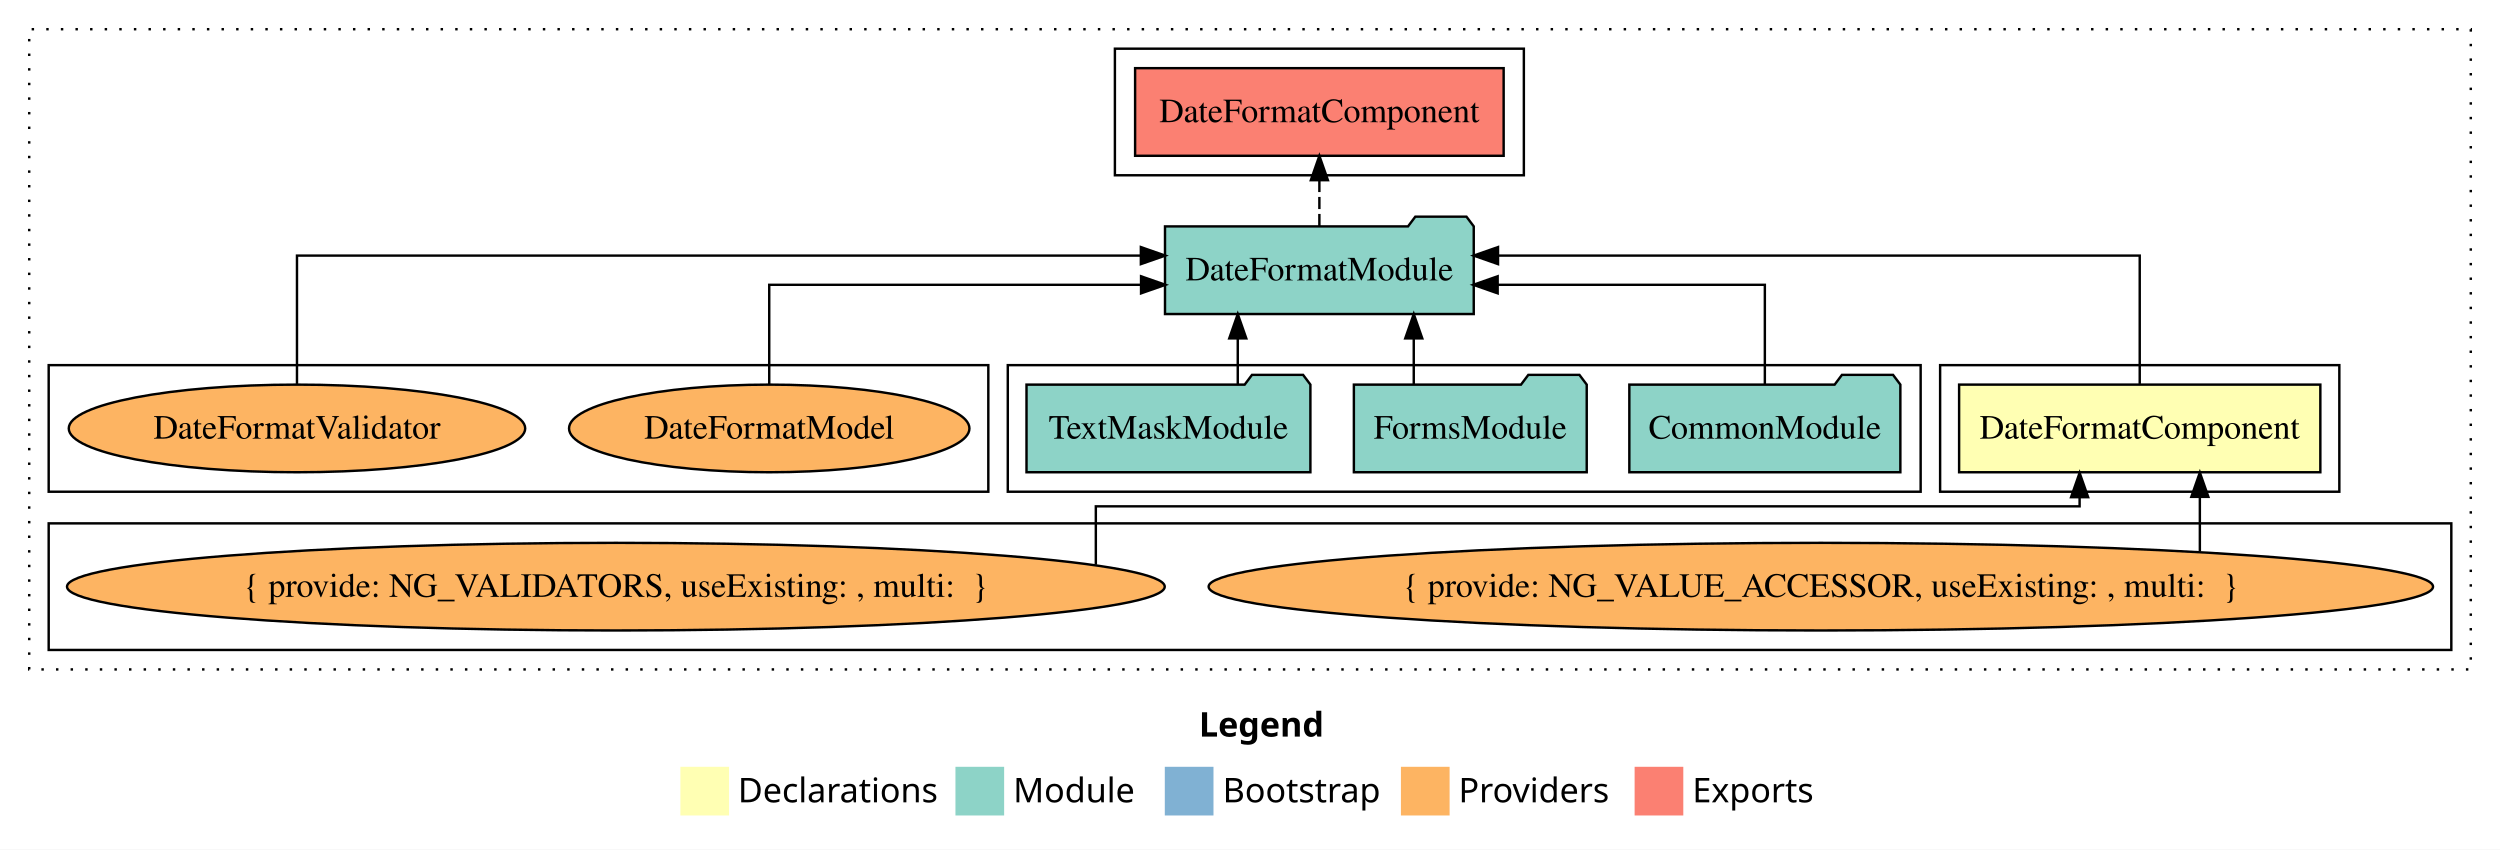
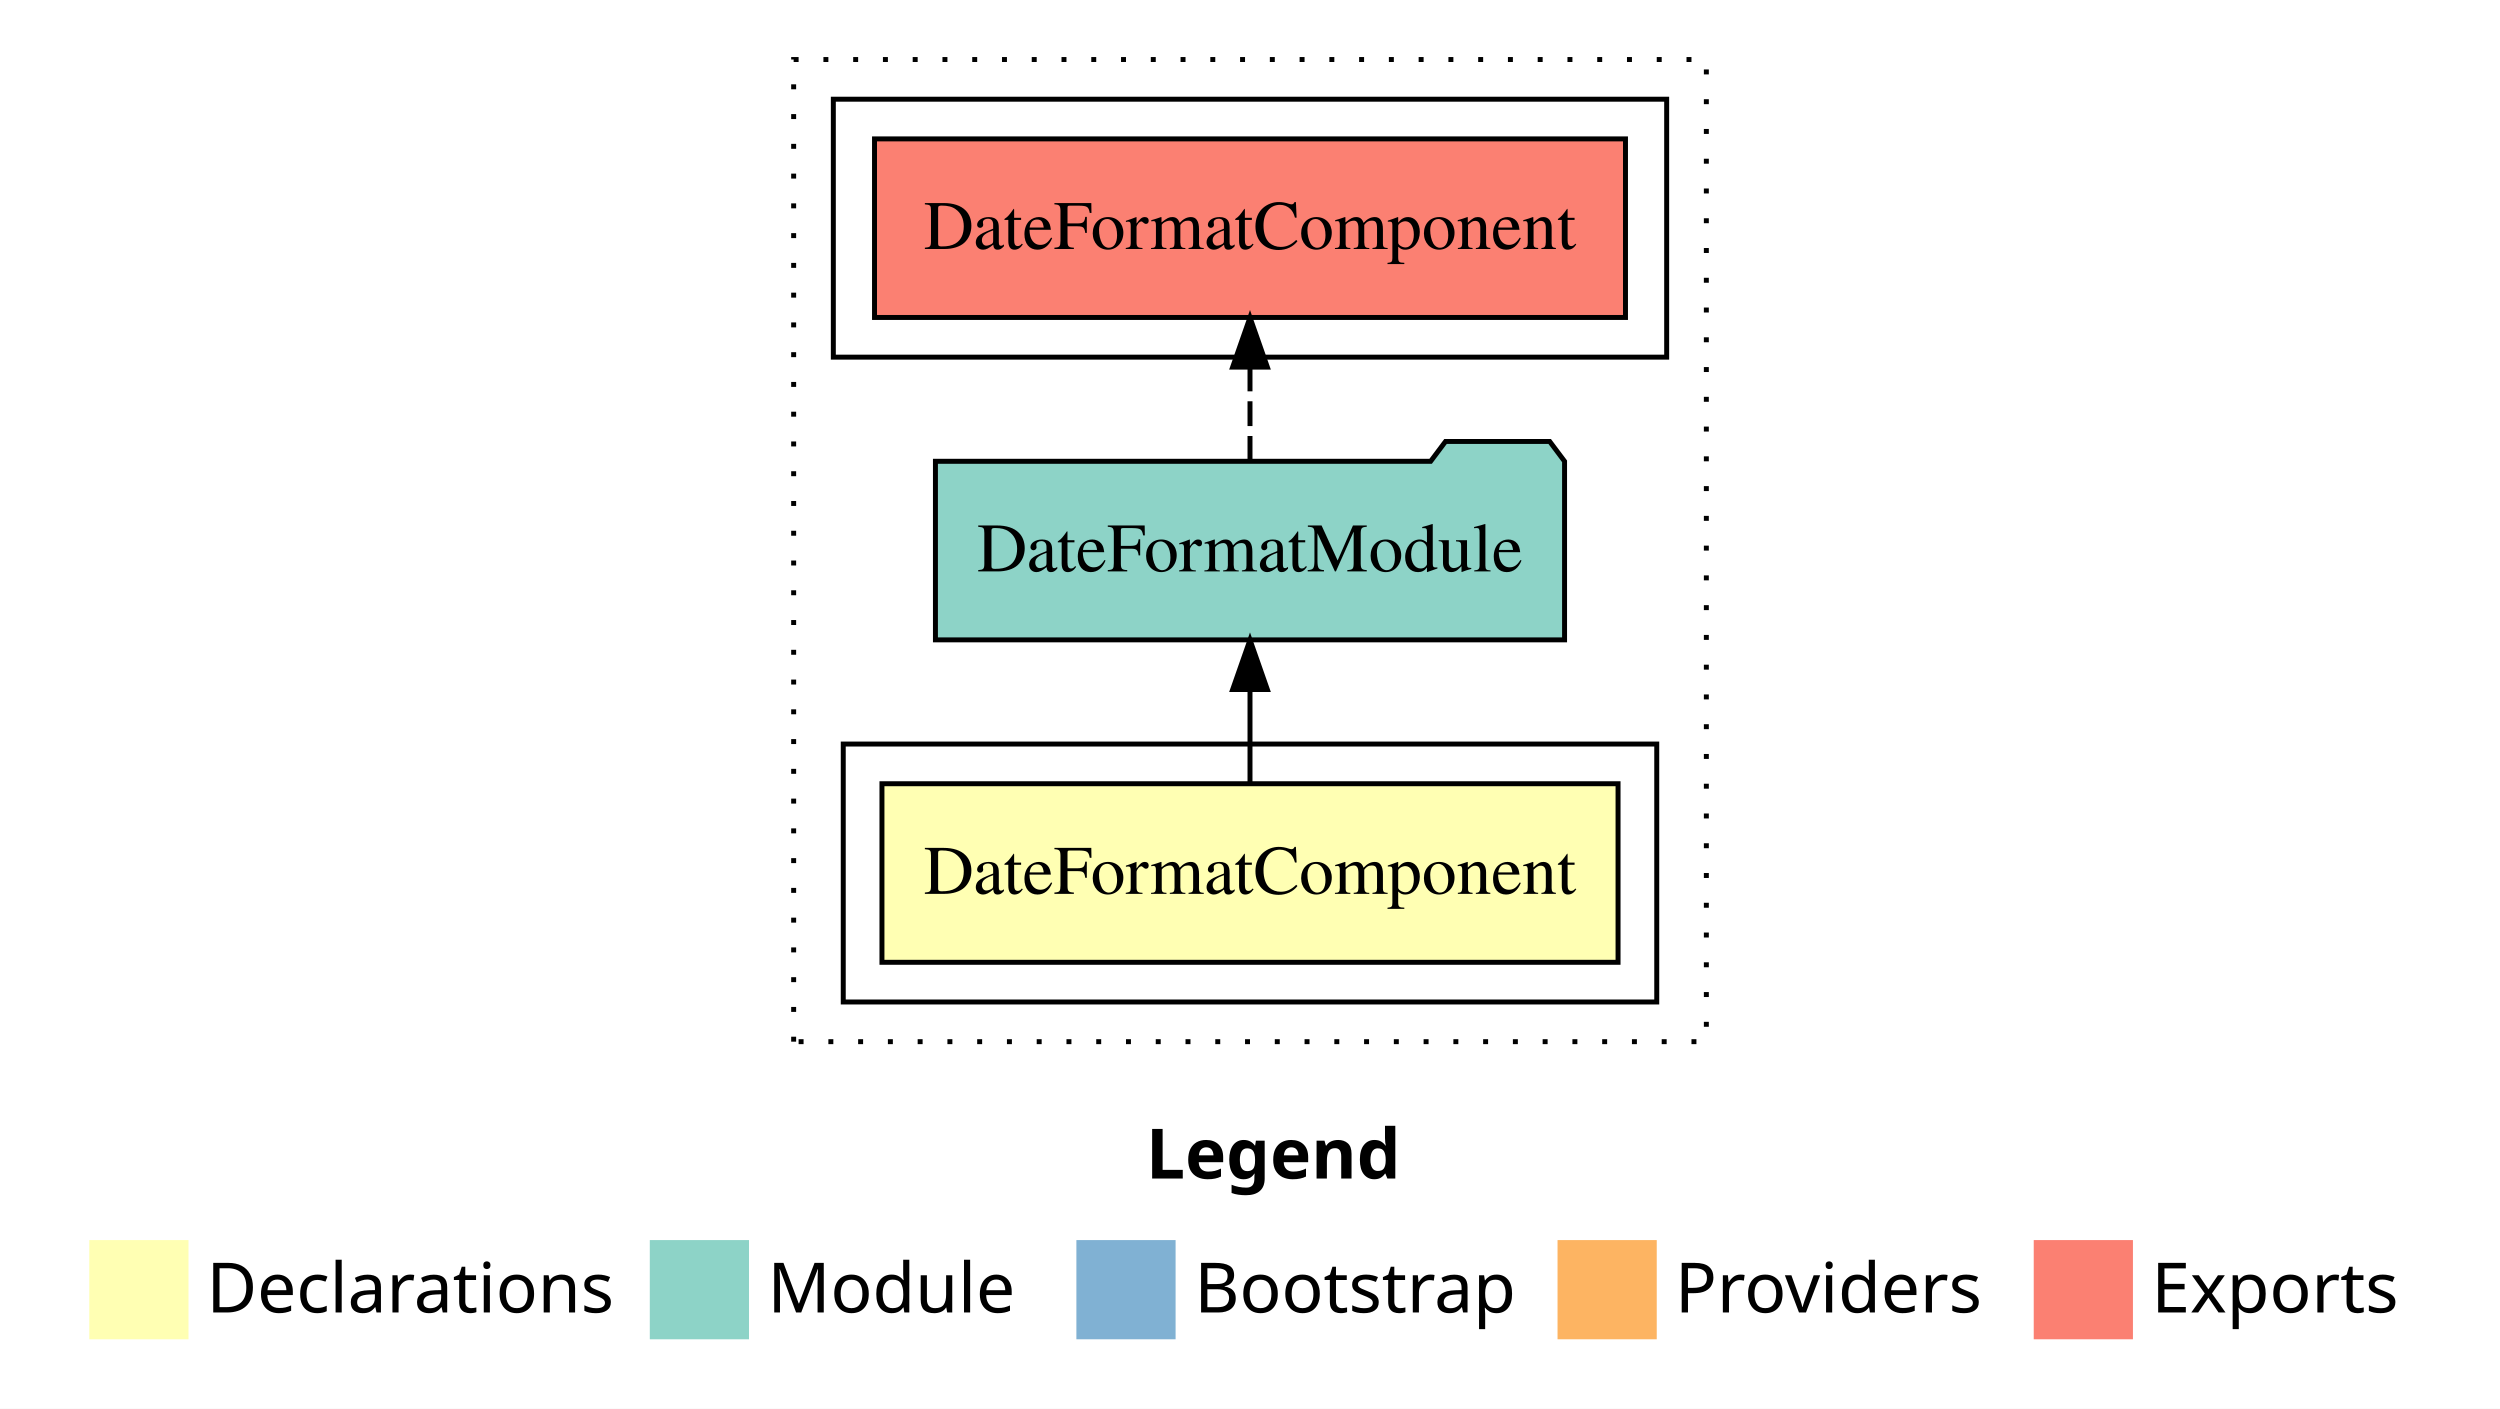
- <svg xmlns="http://www.w3.org/2000/svg" width="1027pt" height="349pt" viewBox="0.00 0.00 1027.00 349.00">
-   <g id="graph0" class="graph" transform="scale(1 1) rotate(0) translate(4 345)">
-     <polygon fill="#ffffff" stroke="transparent" points="-4,4 -4,-345 1023,-345 1023,4 -4,4" />
-     <text text-anchor="start" x="488.509" y="-42.4" font-family="sans-serif" font-weight="bold" font-size="14.00" fill="#000000">Legend</text>
-     <polygon fill="#ffffb3" stroke="transparent" points="275.5,-10 275.5,-30 295.5,-30 295.5,-10 275.5,-10" />
-     <text text-anchor="start" x="299.129" y="-15.4" font-family="sans-serif" font-size="14.00" fill="#000000">  Declarations</text>
-     <polygon fill="#8dd3c7" stroke="transparent" points="388.5,-10 388.5,-30 408.5,-30 408.5,-10 388.5,-10" />
-     <text text-anchor="start" x="412.225" y="-15.4" font-family="sans-serif" font-size="14.00" fill="#000000">  Module</text>
-     <polygon fill="#80b1d3" stroke="transparent" points="474.5,-10 474.5,-30 494.5,-30 494.5,-10 474.5,-10" />
-     <text text-anchor="start" x="498.281" y="-15.4" font-family="sans-serif" font-size="14.00" fill="#000000">  Bootstrap</text>
-     <polygon fill="#fdb462" stroke="transparent" points="571.5,-10 571.5,-30 591.5,-30 591.5,-10 571.5,-10" />
-     <text text-anchor="start" x="595.173" y="-15.4" font-family="sans-serif" font-size="14.00" fill="#000000">  Providers</text>
-     <polygon fill="#fb8072" stroke="transparent" points="667.5,-10 667.5,-30 687.5,-30 687.5,-10 667.5,-10" />
-     <text text-anchor="start" x="691.226" y="-15.4" font-family="sans-serif" font-size="14.00" fill="#000000">  Exports</text>
+ <svg xmlns="http://www.w3.org/2000/svg" width="504pt" height="284pt" viewBox="0.00 0.00 504.00 284.00">
+   <g id="graph0" class="graph" transform="scale(1 1) rotate(0) translate(4 280)">
+     <polygon fill="#ffffff" stroke="transparent" points="-4,4 -4,-280 500,-280 500,4 -4,4" />
+     <text text-anchor="start" x="227.009" y="-42.4" font-family="sans-serif" font-weight="bold" font-size="14.00" fill="#000000">Legend</text>
+     <polygon fill="#ffffb3" stroke="transparent" points="14,-10 14,-30 34,-30 34,-10 14,-10" />
+     <text text-anchor="start" x="37.629" y="-15.4" font-family="sans-serif" font-size="14.00" fill="#000000">  Declarations</text>
+     <polygon fill="#8dd3c7" stroke="transparent" points="127,-10 127,-30 147,-30 147,-10 127,-10" />
+     <text text-anchor="start" x="150.725" y="-15.4" font-family="sans-serif" font-size="14.00" fill="#000000">  Module</text>
+     <polygon fill="#80b1d3" stroke="transparent" points="213,-10 213,-30 233,-30 233,-10 213,-10" />
+     <text text-anchor="start" x="236.781" y="-15.4" font-family="sans-serif" font-size="14.00" fill="#000000">  Bootstrap</text>
+     <polygon fill="#fdb462" stroke="transparent" points="310,-10 310,-30 330,-30 330,-10 310,-10" />
+     <text text-anchor="start" x="333.673" y="-15.4" font-family="sans-serif" font-size="14.00" fill="#000000">  Providers</text>
+     <polygon fill="#fb8072" stroke="transparent" points="406,-10 406,-30 426,-30 426,-10 406,-10" />
+     <text text-anchor="start" x="429.726" y="-15.4" font-family="sans-serif" font-size="14.00" fill="#000000">  Exports</text>
    <g id="clust1" class="cluster">
-       <polygon fill="none" stroke="#000000" stroke-dasharray="1,5" points="8,-70 8,-333 1011,-333 1011,-70 8,-70" />
+       <polygon fill="none" stroke="#000000" stroke-dasharray="1,5" points="156,-70 156,-268 340,-268 340,-70 156,-70" />
    </g>
    <g id="clust2" class="cluster">
-       <polygon fill="none" stroke="#000000" points="793,-143 793,-195 957,-195 957,-143 793,-143" />
-     </g>
-     <g id="clust3" class="cluster">
-       <polygon fill="none" stroke="#000000" points="16,-78 16,-130 1003,-130 1003,-78 16,-78" />
-     </g>
-     <g id="clust4" class="cluster">
-       <polygon fill="none" stroke="#000000" points="410,-143 410,-195 785,-195 785,-143 410,-143" />
+       <polygon fill="none" stroke="#000000" points="166,-78 166,-130 330,-130 330,-78 166,-78" />
    </g>
    <g id="clust5" class="cluster">
-       <polygon fill="none" stroke="#000000" points="454,-273 454,-325 622,-325 622,-273 454,-273" />
-     </g>
-     <g id="clust7" class="cluster">
-       <polygon fill="none" stroke="#000000" points="16,-143 16,-195 402,-195 402,-143 16,-143" />
+       <polygon fill="none" stroke="#000000" points="164,-208 164,-260 332,-260 332,-208 164,-208" />
    </g>
    <g id="node1" class="node">
-       <polygon fill="#ffffb3" stroke="#000000" points="949.198,-187 800.802,-187 800.802,-151 949.198,-151 949.198,-187" />
-       <text text-anchor="middle" x="875" y="-164.8" font-family="Times,serif" font-size="14.00" fill="#000000">DateFormatComponent</text>
+       <polygon fill="#ffffb3" stroke="#000000" points="322.198,-122 173.802,-122 173.802,-86 322.198,-86 322.198,-122" />
+       <text text-anchor="middle" x="248" y="-99.8" font-family="Times,serif" font-size="14.00" fill="#000000">DateFormatComponent</text>
    </g>
    <g id="node2" class="node">
-       <polygon fill="#8dd3c7" stroke="#000000" points="601.416,-252 598.416,-256 577.416,-256 574.416,-252 474.584,-252 474.584,-216 601.416,-216 601.416,-252" />
-       <text text-anchor="middle" x="538" y="-229.8" font-family="Times,serif" font-size="14.00" fill="#000000">DateFormatModule</text>
+       <polygon fill="#8dd3c7" stroke="#000000" points="311.416,-187 308.416,-191 287.416,-191 284.416,-187 184.584,-187 184.584,-151 311.416,-151 311.416,-187" />
+       <text text-anchor="middle" x="248" y="-164.8" font-family="Times,serif" font-size="14.00" fill="#000000">DateFormatModule</text>
    </g>
    <g id="edge1" class="edge">
-       <path fill="none" stroke="#000000" d="M875,-187.284C875,-208.321 875,-240 875,-240 875,-240 611.387,-240 611.387,-240" />
-       <polygon fill="#000000" stroke="#000000" points="611.387,-236.5 601.387,-240 611.387,-243.5 611.387,-236.5" />
-     </g>
-     <g id="node8" class="node">
-       <polygon fill="#fb8072" stroke="#000000" points="613.698,-317 462.302,-317 462.302,-281 613.698,-281 613.698,-317" />
-       <text text-anchor="middle" x="538" y="-294.8" font-family="Times,serif" font-size="14.00" fill="#000000">DateFormatComponent </text>
-     </g>
-     <g id="edge7" class="edge">
-       <path fill="none" stroke="#000000" stroke-dasharray="5,2" d="M538,-252.106C538,-252.106 538,-270.991 538,-270.991" />
-       <polygon fill="#000000" stroke="#000000" points="534.5,-270.991 538,-280.991 541.5,-270.991 534.5,-270.991" />
+       <path fill="none" stroke="#000000" d="M248,-122.106C248,-122.106 248,-140.991 248,-140.991" />
+       <polygon fill="#000000" stroke="#000000" points="244.5,-140.991 248,-150.991 251.5,-140.991 244.5,-140.991" />
    </g>
    <g id="node3" class="node">
-       <ellipse fill="#fdb462" stroke="#000000" cx="744" cy="-104" rx="251.499" ry="18" />
-       <text text-anchor="middle" x="744" y="-99.8" font-family="Times,serif" font-size="14.00" fill="#000000">{ provide: NG_VALUE_ACCESSOR, useExisting: , multi:  }</text>
+       <polygon fill="#fb8072" stroke="#000000" points="323.698,-252 172.302,-252 172.302,-216 323.698,-216 323.698,-252" />
+       <text text-anchor="middle" x="248" y="-229.8" font-family="Times,serif" font-size="14.00" fill="#000000">DateFormatComponent </text>
    </g>
    <g id="edge2" class="edge">
-       <path fill="none" stroke="#000000" d="M899.7,-118.426C899.7,-118.426 899.7,-140.894 899.7,-140.894" />
-       <polygon fill="#000000" stroke="#000000" points="896.2,-140.894 899.7,-150.894 903.2,-140.894 896.2,-140.894" />
-     </g>
-     <g id="node4" class="node">
-       <ellipse fill="#fdb462" stroke="#000000" cx="249" cy="-104" rx="225.475" ry="18" />
-       <text text-anchor="middle" x="249" y="-99.8" font-family="Times,serif" font-size="14.00" fill="#000000">{ provide: NG_VALIDATORS, useExisting: , multi:  }</text>
-     </g>
-     <g id="edge3" class="edge">
-       <path fill="none" stroke="#000000" d="M446.166,-113.017C446.166,-122.788 446.166,-137 446.166,-137 446.166,-137 850.3,-137 850.3,-137 850.3,-137 850.3,-140.757 850.3,-140.757" />
-       <polygon fill="#000000" stroke="#000000" points="846.801,-140.757 850.3,-150.757 853.801,-140.757 846.801,-140.757" />
-     </g>
-     <g id="node5" class="node">
-       <polygon fill="#8dd3c7" stroke="#000000" points="776.668,-187 773.668,-191 752.668,-191 749.668,-187 665.332,-187 665.332,-151 776.668,-151 776.668,-187" />
-       <text text-anchor="middle" x="721" y="-164.8" font-family="Times,serif" font-size="14.00" fill="#000000">CommonModule</text>
-     </g>
-     <g id="edge4" class="edge">
-       <path fill="none" stroke="#000000" d="M721,-187.023C721,-204.373 721,-228 721,-228 721,-228 611.235,-228 611.235,-228" />
-       <polygon fill="#000000" stroke="#000000" points="611.235,-224.5 601.235,-228 611.234,-231.5 611.235,-224.5" />
-     </g>
-     <g id="node6" class="node">
-       <polygon fill="#8dd3c7" stroke="#000000" points="647.829,-187 644.829,-191 623.829,-191 620.829,-187 552.171,-187 552.171,-151 647.829,-151 647.829,-187" />
-       <text text-anchor="middle" x="600" y="-164.8" font-family="Times,serif" font-size="14.00" fill="#000000">FormsModule</text>
-     </g>
-     <g id="edge5" class="edge">
-       <path fill="none" stroke="#000000" d="M576.772,-187.106C576.772,-187.106 576.772,-205.991 576.772,-205.991" />
-       <polygon fill="#000000" stroke="#000000" points="573.272,-205.991 576.772,-215.991 580.272,-205.991 573.272,-205.991" />
-     </g>
-     <g id="node7" class="node">
-       <polygon fill="#8dd3c7" stroke="#000000" points="534.312,-187 531.312,-191 510.312,-191 507.312,-187 417.688,-187 417.688,-151 534.312,-151 534.312,-187" />
-       <text text-anchor="middle" x="476" y="-164.8" font-family="Times,serif" font-size="14.00" fill="#000000">TextMaskModule</text>
-     </g>
-     <g id="edge6" class="edge">
-       <path fill="none" stroke="#000000" d="M504.474,-187.106C504.474,-187.106 504.474,-205.991 504.474,-205.991" />
-       <polygon fill="#000000" stroke="#000000" points="500.974,-205.991 504.474,-215.991 507.974,-205.991 500.974,-205.991" />
-     </g>
-     <g id="node9" class="node">
-       <ellipse fill="#fdb462" stroke="#000000" cx="312" cy="-169" rx="82.241" ry="18" />
-       <text text-anchor="middle" x="312" y="-164.8" font-family="Times,serif" font-size="14.00" fill="#000000">DateFormatModel</text>
-     </g>
-     <g id="edge8" class="edge">
-       <path fill="none" stroke="#000000" d="M312,-187.023C312,-204.373 312,-228 312,-228 312,-228 464.746,-228 464.746,-228" />
-       <polygon fill="#000000" stroke="#000000" points="464.746,-231.5 474.746,-228 464.746,-224.5 464.746,-231.5" />
-     </g>
-     <g id="node10" class="node">
-       <ellipse fill="#fdb462" stroke="#000000" cx="118" cy="-169" rx="93.753" ry="18" />
-       <text text-anchor="middle" x="118" y="-164.8" font-family="Times,serif" font-size="14.00" fill="#000000">DateFormatValidator</text>
-     </g>
-     <g id="edge9" class="edge">
-       <path fill="none" stroke="#000000" d="M118,-187.284C118,-208.321 118,-240 118,-240 118,-240 464.667,-240 464.667,-240" />
-       <polygon fill="#000000" stroke="#000000" points="464.667,-243.5 474.667,-240 464.667,-236.5 464.667,-243.5" />
+       <path fill="none" stroke="#000000" stroke-dasharray="5,2" d="M248,-187.106C248,-187.106 248,-205.991 248,-205.991" />
+       <polygon fill="#000000" stroke="#000000" points="244.5,-205.991 248,-215.991 251.5,-205.991 244.5,-205.991" />
    </g>
  </g>
</svg>
